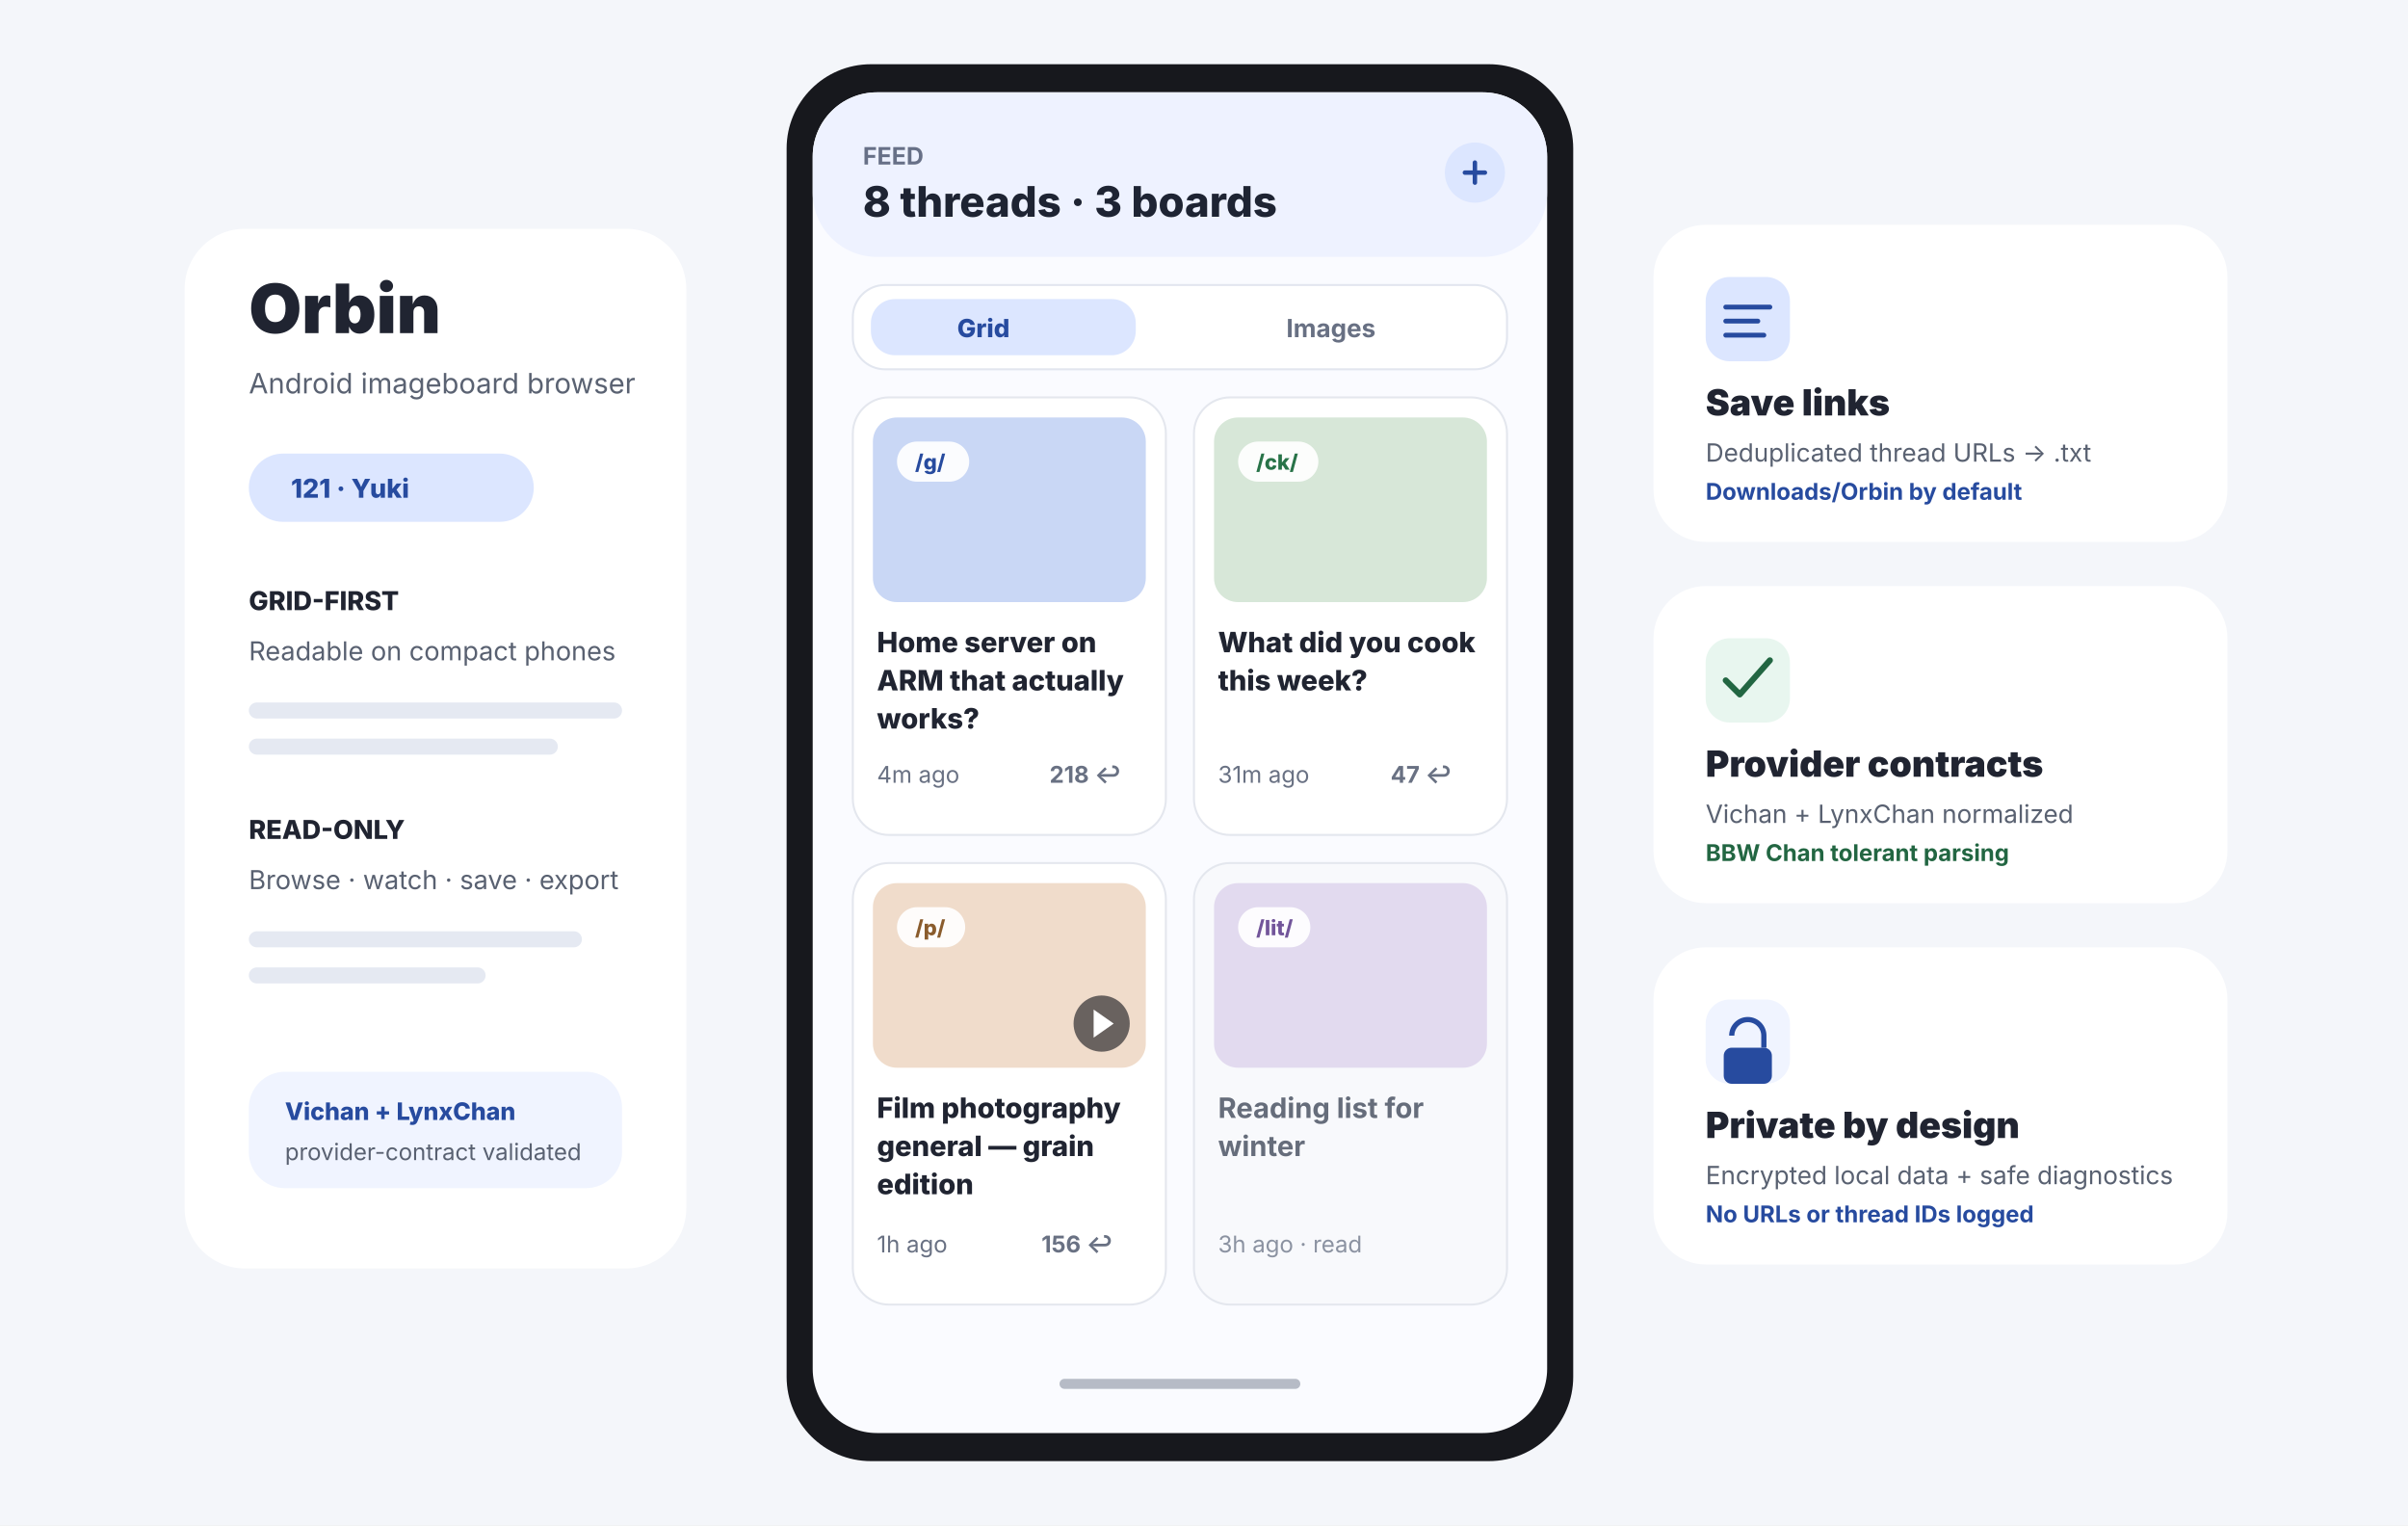
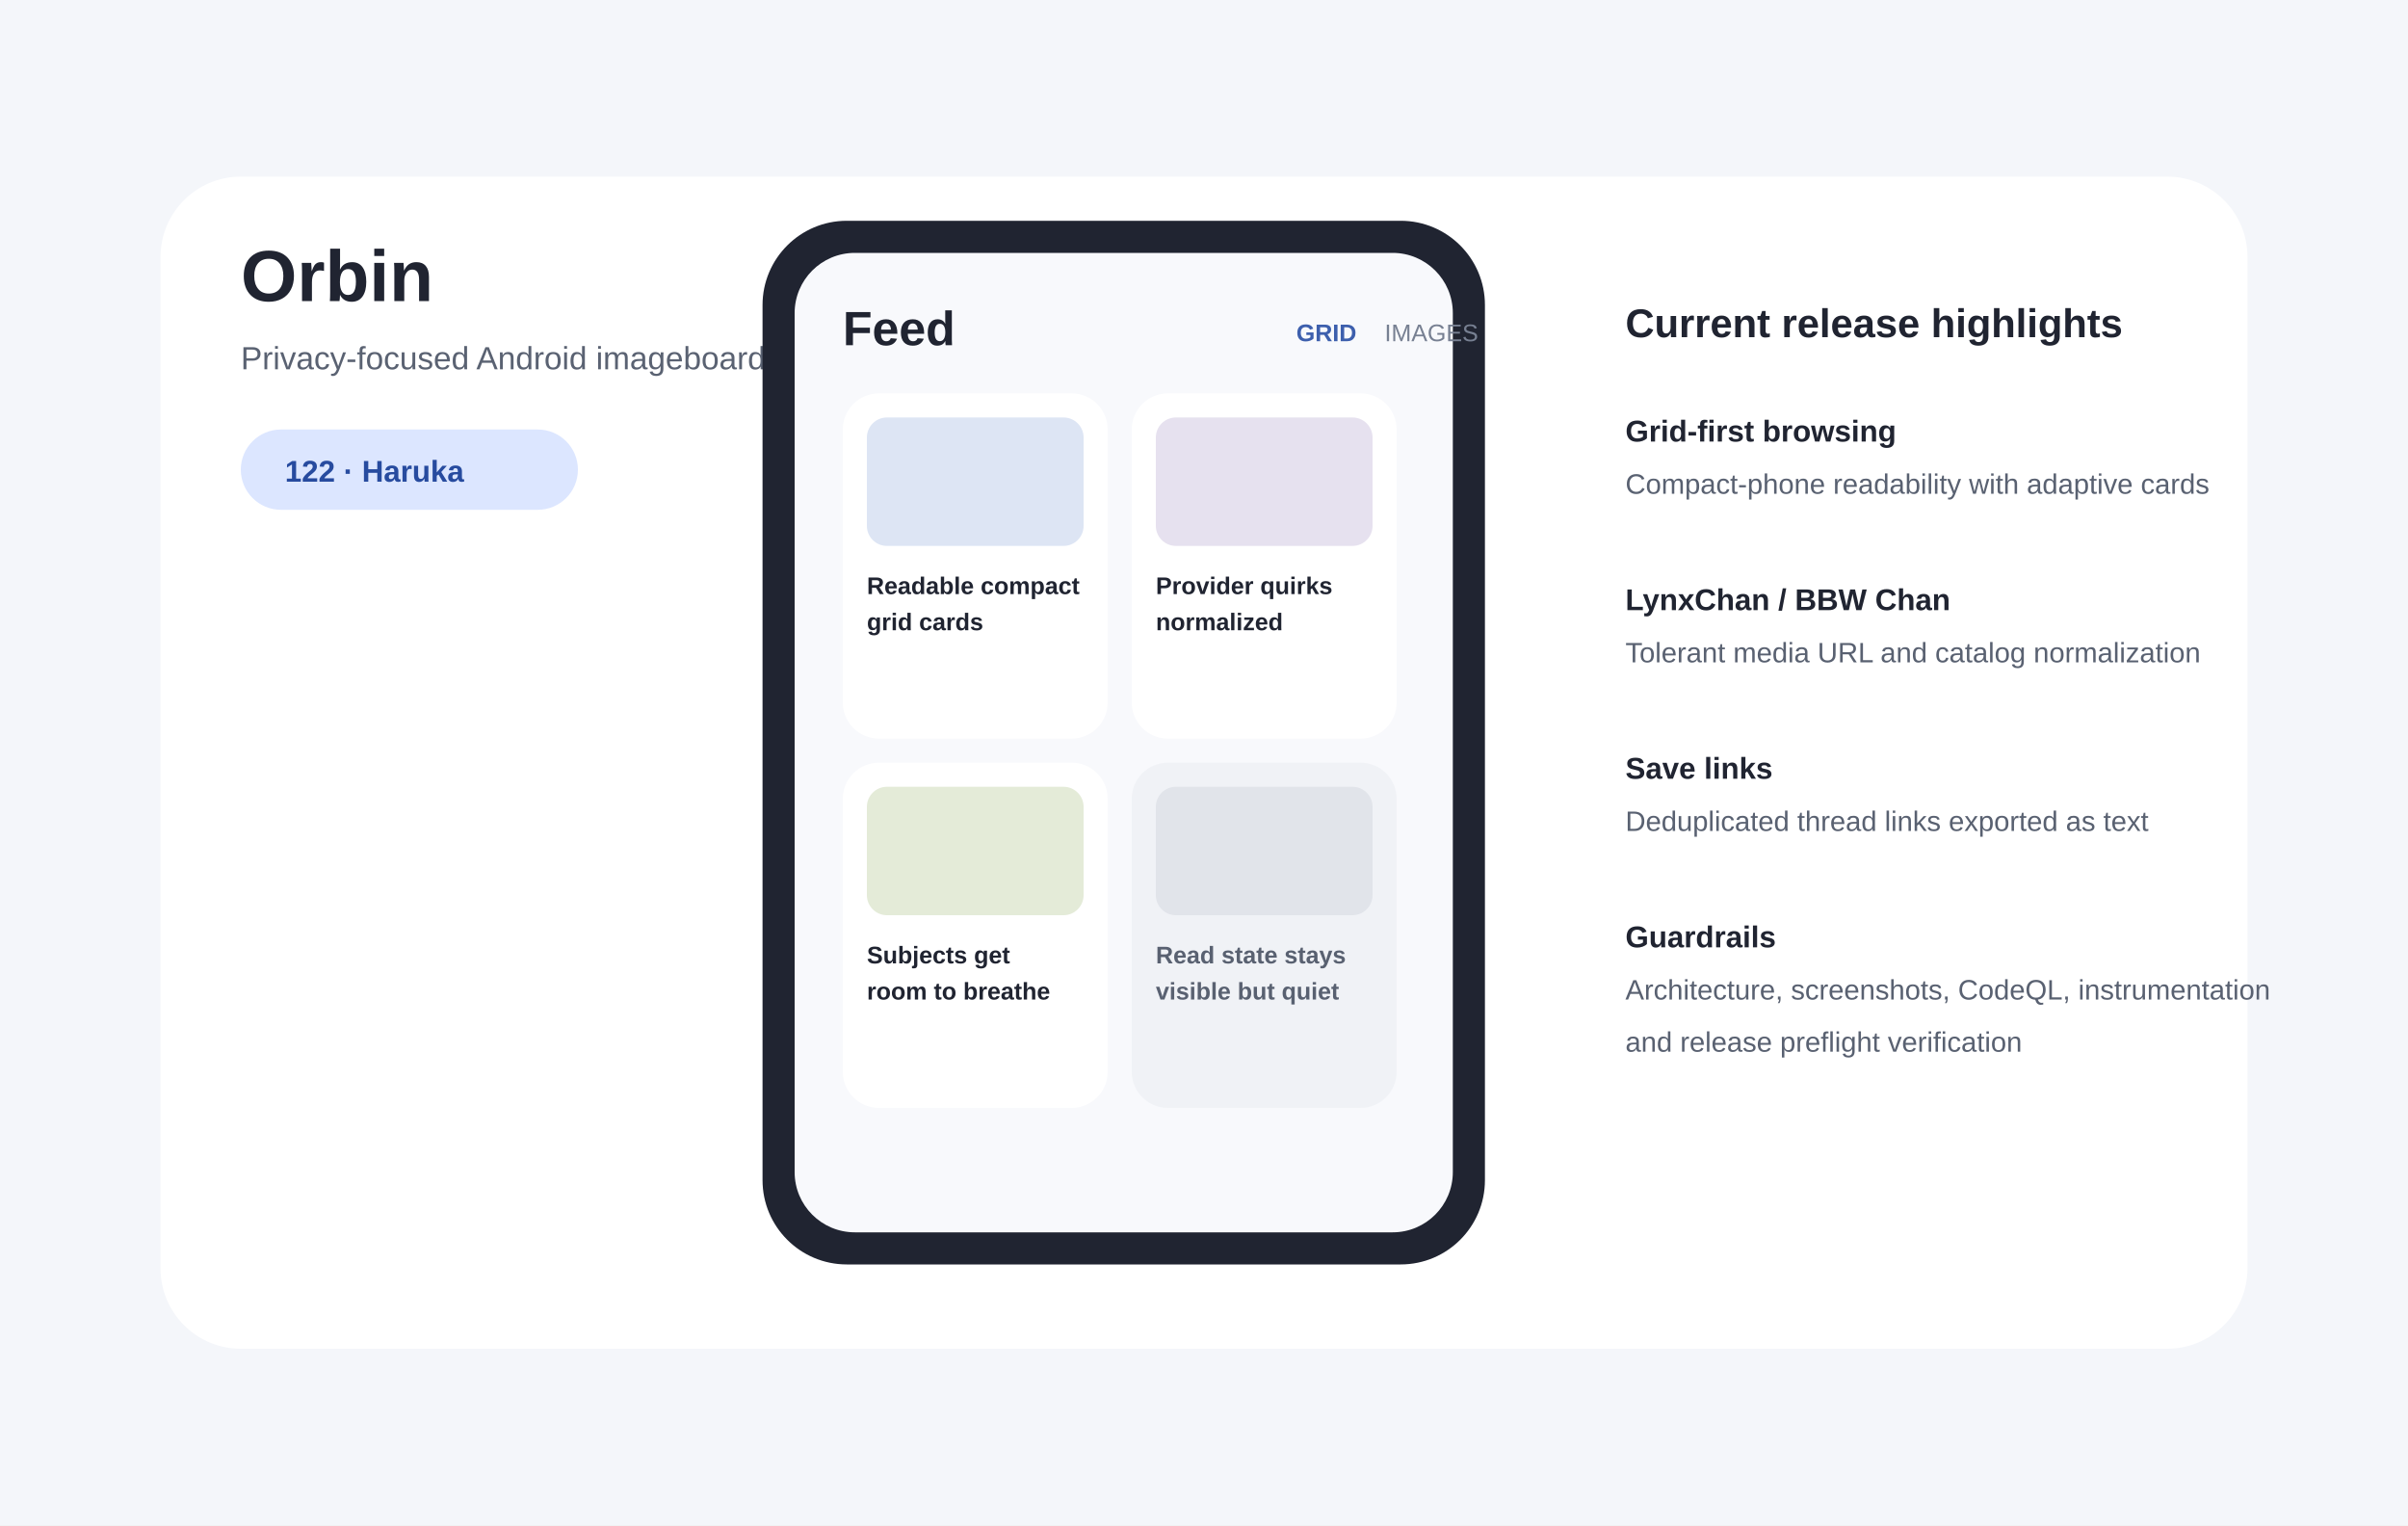
- <svg xmlns="http://www.w3.org/2000/svg" width="1200" height="760" viewBox="0 0 1200 760" fill="none" role="img" aria-labelledby="title desc" data-release-version="121-Yuki">
+ <svg xmlns="http://www.w3.org/2000/svg" width="1200" height="760" viewBox="0 0 1200 760" role="img" aria-labelledby="title desc" data-release-version="122-Haruka">
  <rect width="1200" height="760" fill="#F4F6FA" />
-   <rect x="92" y="114" width="250" height="518" rx="30" fill="#FFFFFF" />
-   <text x="124" y="166" font-family="Inter, Arial, sans-serif" font-size="34" font-weight="900" fill="#202431">Orbin</text>
-   <text x="124" y="196" font-family="Inter, Arial, sans-serif" font-size="14" fill="#5A6272">Android imageboard browser</text>
-   <rect x="124" y="226" width="142" height="34" rx="17" fill="#DCE6FF" />
-   <text id="release-label" x="145" y="248" font-family="Inter, Arial, sans-serif" font-size="13" font-weight="800" fill="#274B9F">121 · Yuki</text>
-   <text x="124" y="304" font-family="Inter, Arial, sans-serif" font-size="13" font-weight="800" fill="#202431">GRID-FIRST</text>
-   <text x="124" y="329" font-family="Inter, Arial, sans-serif" font-size="13" fill="#596171">Readable on compact phones</text>
-   <rect x="124" y="350" width="186" height="8" rx="4" fill="#E5E9F2" />
-   <rect x="124" y="368" width="154" height="8" rx="4" fill="#E5E9F2" />
-   <text x="124" y="418" font-family="Inter, Arial, sans-serif" font-size="13" font-weight="800" fill="#202431">READ-ONLY</text>
-   <text x="124" y="443" font-family="Inter, Arial, sans-serif" font-size="13" fill="#596171">Browse · watch · save · export</text>
-   <rect x="124" y="464" width="166" height="8" rx="4" fill="#E5E9F2" />
-   <rect x="124" y="482" width="118" height="8" rx="4" fill="#E5E9F2" />
-   <rect x="124" y="534" width="186" height="58" rx="18" fill="#F0F4FF" />
-   <text x="142" y="558" font-family="Inter, Arial, sans-serif" font-size="12" font-weight="800" fill="#274B9F">Vichan + LynxChan</text>
-   <text x="142" y="578" font-family="Inter, Arial, sans-serif" font-size="11.5" fill="#596171">provider-contract validated</text>
-   <rect x="392" y="32" width="392" height="696" rx="42" fill="#17181D" />
-   <rect x="405" y="46" width="366" height="668" rx="32" fill="#FAFBFF" />
-   <rect x="405" y="46" width="366" height="82" rx="32" fill="#EEF2FF" />
-   <text x="430" y="82" font-family="Inter, Arial, sans-serif" font-size="12" font-weight="700" fill="#677087">FEED</text>
-   <text x="430" y="108" font-family="Inter, Arial, sans-serif" font-size="21" font-weight="800" fill="#1E2433">8 threads · 3 boards</text>
-   <circle cx="735" cy="86" r="15" fill="#DCE6FF" />
-   <path d="M730 86h10M735 81v10" stroke="#274B9F" stroke-width="2.2" stroke-linecap="round" />
-   <rect x="425" y="142" width="326" height="42" rx="16" fill="#FFFFFF" stroke="#E2E6EF" />
-   <rect x="434" y="149" width="132" height="28" rx="12" fill="#DCE6FF" />
-   <text x="477" y="168" font-family="Inter, Arial, sans-serif" font-size="12.5" font-weight="800" fill="#274B9F">Grid</text>
-   <text x="641" y="168" font-family="Inter, Arial, sans-serif" font-size="12.5" font-weight="700" fill="#687083">Images</text>
-   <rect x="425" y="198" width="156" height="218" rx="18" fill="#FFFFFF" stroke="#E4E7EE" />
-   <rect x="435" y="208" width="136" height="92" rx="12" fill="#C9D7F5" />
-   <rect x="447" y="220" width="36" height="20" rx="10" fill="#FFFFFF" fill-opacity="0.92" />
-   <text x="456" y="234" font-family="Inter, Arial, sans-serif" font-size="10.5" font-weight="800" fill="#274B9F">/g/</text>
-   <text x="437" y="325" font-family="Inter, Arial, sans-serif" font-size="14" font-weight="800" fill="#202431">Home server on</text>
-   <text x="437" y="344" font-family="Inter, Arial, sans-serif" font-size="14" font-weight="800" fill="#202431">ARM that actually</text>
-   <text x="437" y="363" font-family="Inter, Arial, sans-serif" font-size="14" font-weight="800" fill="#202431">works?</text>
-   <text x="437" y="390" font-family="Inter, Arial, sans-serif" font-size="11.5" fill="#697183">4m ago</text>
-   <text x="523" y="390" font-family="Inter, Arial, sans-serif" font-size="11.5" font-weight="700" fill="#697183">218 ↩</text>
-   <rect x="595" y="198" width="156" height="218" rx="18" fill="#FFFFFF" stroke="#E4E7EE" />
-   <rect x="605" y="208" width="136" height="92" rx="12" fill="#D7E7D8" />
-   <rect x="617" y="220" width="40" height="20" rx="10" fill="#FFFFFF" fill-opacity="0.92" />
-   <text x="626" y="234" font-family="Inter, Arial, sans-serif" font-size="10.5" font-weight="800" fill="#287348">/ck/</text>
-   <text x="607" y="325" font-family="Inter, Arial, sans-serif" font-size="14" font-weight="800" fill="#202431">What did you cook</text>
-   <text x="607" y="344" font-family="Inter, Arial, sans-serif" font-size="14" font-weight="800" fill="#202431">this week?</text>
-   <text x="607" y="390" font-family="Inter, Arial, sans-serif" font-size="11.5" fill="#697183">31m ago</text>
-   <text x="693" y="390" font-family="Inter, Arial, sans-serif" font-size="11.5" font-weight="700" fill="#697183">47 ↩</text>
-   <rect x="425" y="430" width="156" height="220" rx="18" fill="#FFFFFF" stroke="#E4E7EE" />
-   <rect x="435" y="440" width="136" height="92" rx="12" fill="#F0DCCB" />
-   <circle cx="549" cy="510" r="14" fill="#17181D" fill-opacity="0.62" />
-   <path d="M545 503l10 7-10 7z" fill="#FFFFFF" />
-   <rect x="447" y="452" width="34" height="20" rx="10" fill="#FFFFFF" fill-opacity="0.92" />
-   <text x="456" y="466" font-family="Inter, Arial, sans-serif" font-size="10.5" font-weight="800" fill="#8A5C2D">/p/</text>
-   <text x="437" y="557" font-family="Inter, Arial, sans-serif" font-size="14" font-weight="800" fill="#202431">Film photography</text>
-   <text x="437" y="576" font-family="Inter, Arial, sans-serif" font-size="14" font-weight="800" fill="#202431">general — grain</text>
-   <text x="437" y="595" font-family="Inter, Arial, sans-serif" font-size="14" font-weight="800" fill="#202431">edition</text>
-   <text x="437" y="624" font-family="Inter, Arial, sans-serif" font-size="11.5" fill="#697183">1h ago</text>
-   <text x="519" y="624" font-family="Inter, Arial, sans-serif" font-size="11.5" font-weight="700" fill="#697183">156 ↩</text>
-   <rect x="595" y="430" width="156" height="220" rx="18" fill="#F8F9FC" stroke="#E4E7EE" />
-   <rect x="605" y="440" width="136" height="92" rx="12" fill="#E2DAEF" />
-   <rect x="617" y="452" width="36" height="20" rx="10" fill="#FFFFFF" fill-opacity="0.92" />
-   <text x="626" y="466" font-family="Inter, Arial, sans-serif" font-size="10.5" font-weight="800" fill="#72559A">/lit/</text>
-   <text x="607" y="557" font-family="Inter, Arial, sans-serif" font-size="14" font-weight="700" fill="#666D7B">Reading list for</text>
-   <text x="607" y="576" font-family="Inter, Arial, sans-serif" font-size="14" font-weight="700" fill="#666D7B">winter</text>
-   <text x="607" y="624" font-family="Inter, Arial, sans-serif" font-size="11.5" fill="#8B92A1">3h ago · read</text>
-   <rect x="528" y="687" width="120" height="5" rx="2.5" fill="#B6BBC6" />
-   <rect x="824" y="112" width="286" height="158" rx="26" fill="#FFFFFF" />
-   <rect x="850" y="138" width="42" height="42" rx="12" fill="#DCE6FF" />
-   <path d="M860 153h22M860 160h16M860 167h19" stroke="#274B9F" stroke-width="2.4" stroke-linecap="round" />
-   <text x="850" y="207" font-family="Inter, Arial, sans-serif" font-size="18" font-weight="900" fill="#202431">Save links</text>
-   <text x="850" y="230" font-family="Inter, Arial, sans-serif" font-size="12.5" fill="#596171">Deduplicated thread URLs → .txt</text>
-   <text x="850" y="249" font-family="Inter, Arial, sans-serif" font-size="11.5" font-weight="700" fill="#274B9F">Downloads/Orbin by default</text>
-   <rect x="824" y="292" width="286" height="158" rx="26" fill="#FFFFFF" />
-   <rect x="850" y="318" width="42" height="42" rx="12" fill="#E8F6EF" />
-   <path d="M860 339l7 7 15-17" stroke="#226642" stroke-width="3" stroke-linecap="round" stroke-linejoin="round" />
-   <text x="850" y="387" font-family="Inter, Arial, sans-serif" font-size="18" font-weight="900" fill="#202431">Provider contracts</text>
-   <text x="850" y="410" font-family="Inter, Arial, sans-serif" font-size="12.5" fill="#596171">Vichan + LynxChan normalized</text>
-   <text x="850" y="429" font-family="Inter, Arial, sans-serif" font-size="11.5" font-weight="700" fill="#226642">BBW Chan tolerant parsing</text>
-   <rect x="824" y="472" width="286" height="158" rx="26" fill="#FFFFFF" />
-   <rect x="850" y="498" width="42" height="42" rx="12" fill="#F0F4FF" />
-   <path d="M863 516a8 8 0 0 1 16 0v6" stroke="#274B9F" stroke-width="2.6" fill="none" />
-   <rect x="859" y="522" width="24" height="18" rx="4" fill="#274B9F" />
-   <text x="850" y="567" font-family="Inter, Arial, sans-serif" font-size="18" font-weight="900" fill="#202431">Private by design</text>
-   <text x="850" y="590" font-family="Inter, Arial, sans-serif" font-size="12.5" fill="#596171">Encrypted local data + safe diagnostics</text>
-   <text x="850" y="609" font-family="Inter, Arial, sans-serif" font-size="11.5" font-weight="700" fill="#274B9F">No URLs or thread IDs logged</text>
+   <rect x="80" y="88" width="1040" height="584" rx="40" fill="#FFFFFF" />
+   <text x="120" y="150" font-family="Arial,sans-serif" font-size="36" font-weight="700" fill="#202431">Orbin</text>
+   <text x="120" y="184" font-family="Arial,sans-serif" font-size="16" fill="#5A6272">Privacy-focused Android imageboard browser</text>
+   <rect x="120" y="214" width="168" height="40" rx="20" fill="#DCE6FF" />
+   <text id="release-label" x="142" y="240" font-family="Arial,sans-serif" font-size="15" font-weight="700" fill="#274B9F">122 · Haruka</text>
+   <rect x="380" y="110" width="360" height="520" rx="42" fill="#202431" />
+   <rect x="396" y="126" width="328" height="488" rx="30" fill="#F8F9FC" />
+   <text x="420" y="172" font-family="Arial,sans-serif" font-size="24" font-weight="700" fill="#202431">Feed</text>
+   <text x="646" y="170" font-family="Arial,sans-serif" font-size="12" font-weight="700" fill="#3D5FAD">GRID</text>
+   <text x="690" y="170" font-family="Arial,sans-serif" font-size="12" fill="#778092">IMAGES</text>
+   <rect x="420" y="196" width="132" height="172" rx="18" fill="#FFFFFF" />
+   <rect x="564" y="196" width="132" height="172" rx="18" fill="#FFFFFF" />
+   <rect x="420" y="380" width="132" height="172" rx="18" fill="#FFFFFF" />
+   <rect x="564" y="380" width="132" height="172" rx="18" fill="#F0F2F6" />
+   <rect x="432" y="208" width="108" height="64" rx="10" fill="#DDE5F4" />
+   <rect x="576" y="208" width="108" height="64" rx="10" fill="#E6E1EF" />
+   <rect x="432" y="392" width="108" height="64" rx="10" fill="#E4EBD8" />
+   <rect x="576" y="392" width="108" height="64" rx="10" fill="#E1E4EA" />
+   <text x="432" y="296" font-family="Arial,sans-serif" font-size="12" font-weight="700" fill="#202431">Readable compact</text>
+   <text x="432" y="314" font-family="Arial,sans-serif" font-size="12" font-weight="700" fill="#202431">grid cards</text>
+   <text x="576" y="296" font-family="Arial,sans-serif" font-size="12" font-weight="700" fill="#202431">Provider quirks</text>
+   <text x="576" y="314" font-family="Arial,sans-serif" font-size="12" font-weight="700" fill="#202431">normalized</text>
+   <text x="432" y="480" font-family="Arial,sans-serif" font-size="12" font-weight="700" fill="#202431">Subjects get</text>
+   <text x="432" y="498" font-family="Arial,sans-serif" font-size="12" font-weight="700" fill="#202431">room to breathe</text>
+   <text x="576" y="480" font-family="Arial,sans-serif" font-size="12" font-weight="700" fill="#596171">Read state stays</text>
+   <text x="576" y="498" font-family="Arial,sans-serif" font-size="12" font-weight="700" fill="#596171">visible but quiet</text>
+   <text x="810" y="168" font-family="Arial,sans-serif" font-size="20" font-weight="700" fill="#202431">Current release highlights</text>
+   <text x="810" y="220" font-family="Arial,sans-serif" font-size="15" font-weight="700" fill="#202431">Grid-first browsing</text>
+   <text x="810" y="246" font-family="Arial,sans-serif" font-size="14" fill="#596171">Compact-phone readability with adaptive cards</text>
+   <text x="810" y="304" font-family="Arial,sans-serif" font-size="15" font-weight="700" fill="#202431">LynxChan / BBW Chan</text>
+   <text x="810" y="330" font-family="Arial,sans-serif" font-size="14" fill="#596171">Tolerant media URL and catalog normalization</text>
+   <text x="810" y="388" font-family="Arial,sans-serif" font-size="15" font-weight="700" fill="#202431">Save links</text>
+   <text x="810" y="414" font-family="Arial,sans-serif" font-size="14" fill="#596171">Deduplicated thread links exported as text</text>
+   <text x="810" y="472" font-family="Arial,sans-serif" font-size="15" font-weight="700" fill="#202431">Guardrails</text>
+   <text x="810" y="498" font-family="Arial,sans-serif" font-size="14" fill="#596171">Architecture, screenshots, CodeQL, instrumentation</text>
+   <text x="810" y="524" font-family="Arial,sans-serif" font-size="14" fill="#596171">and release preflight verification</text>
</svg>
